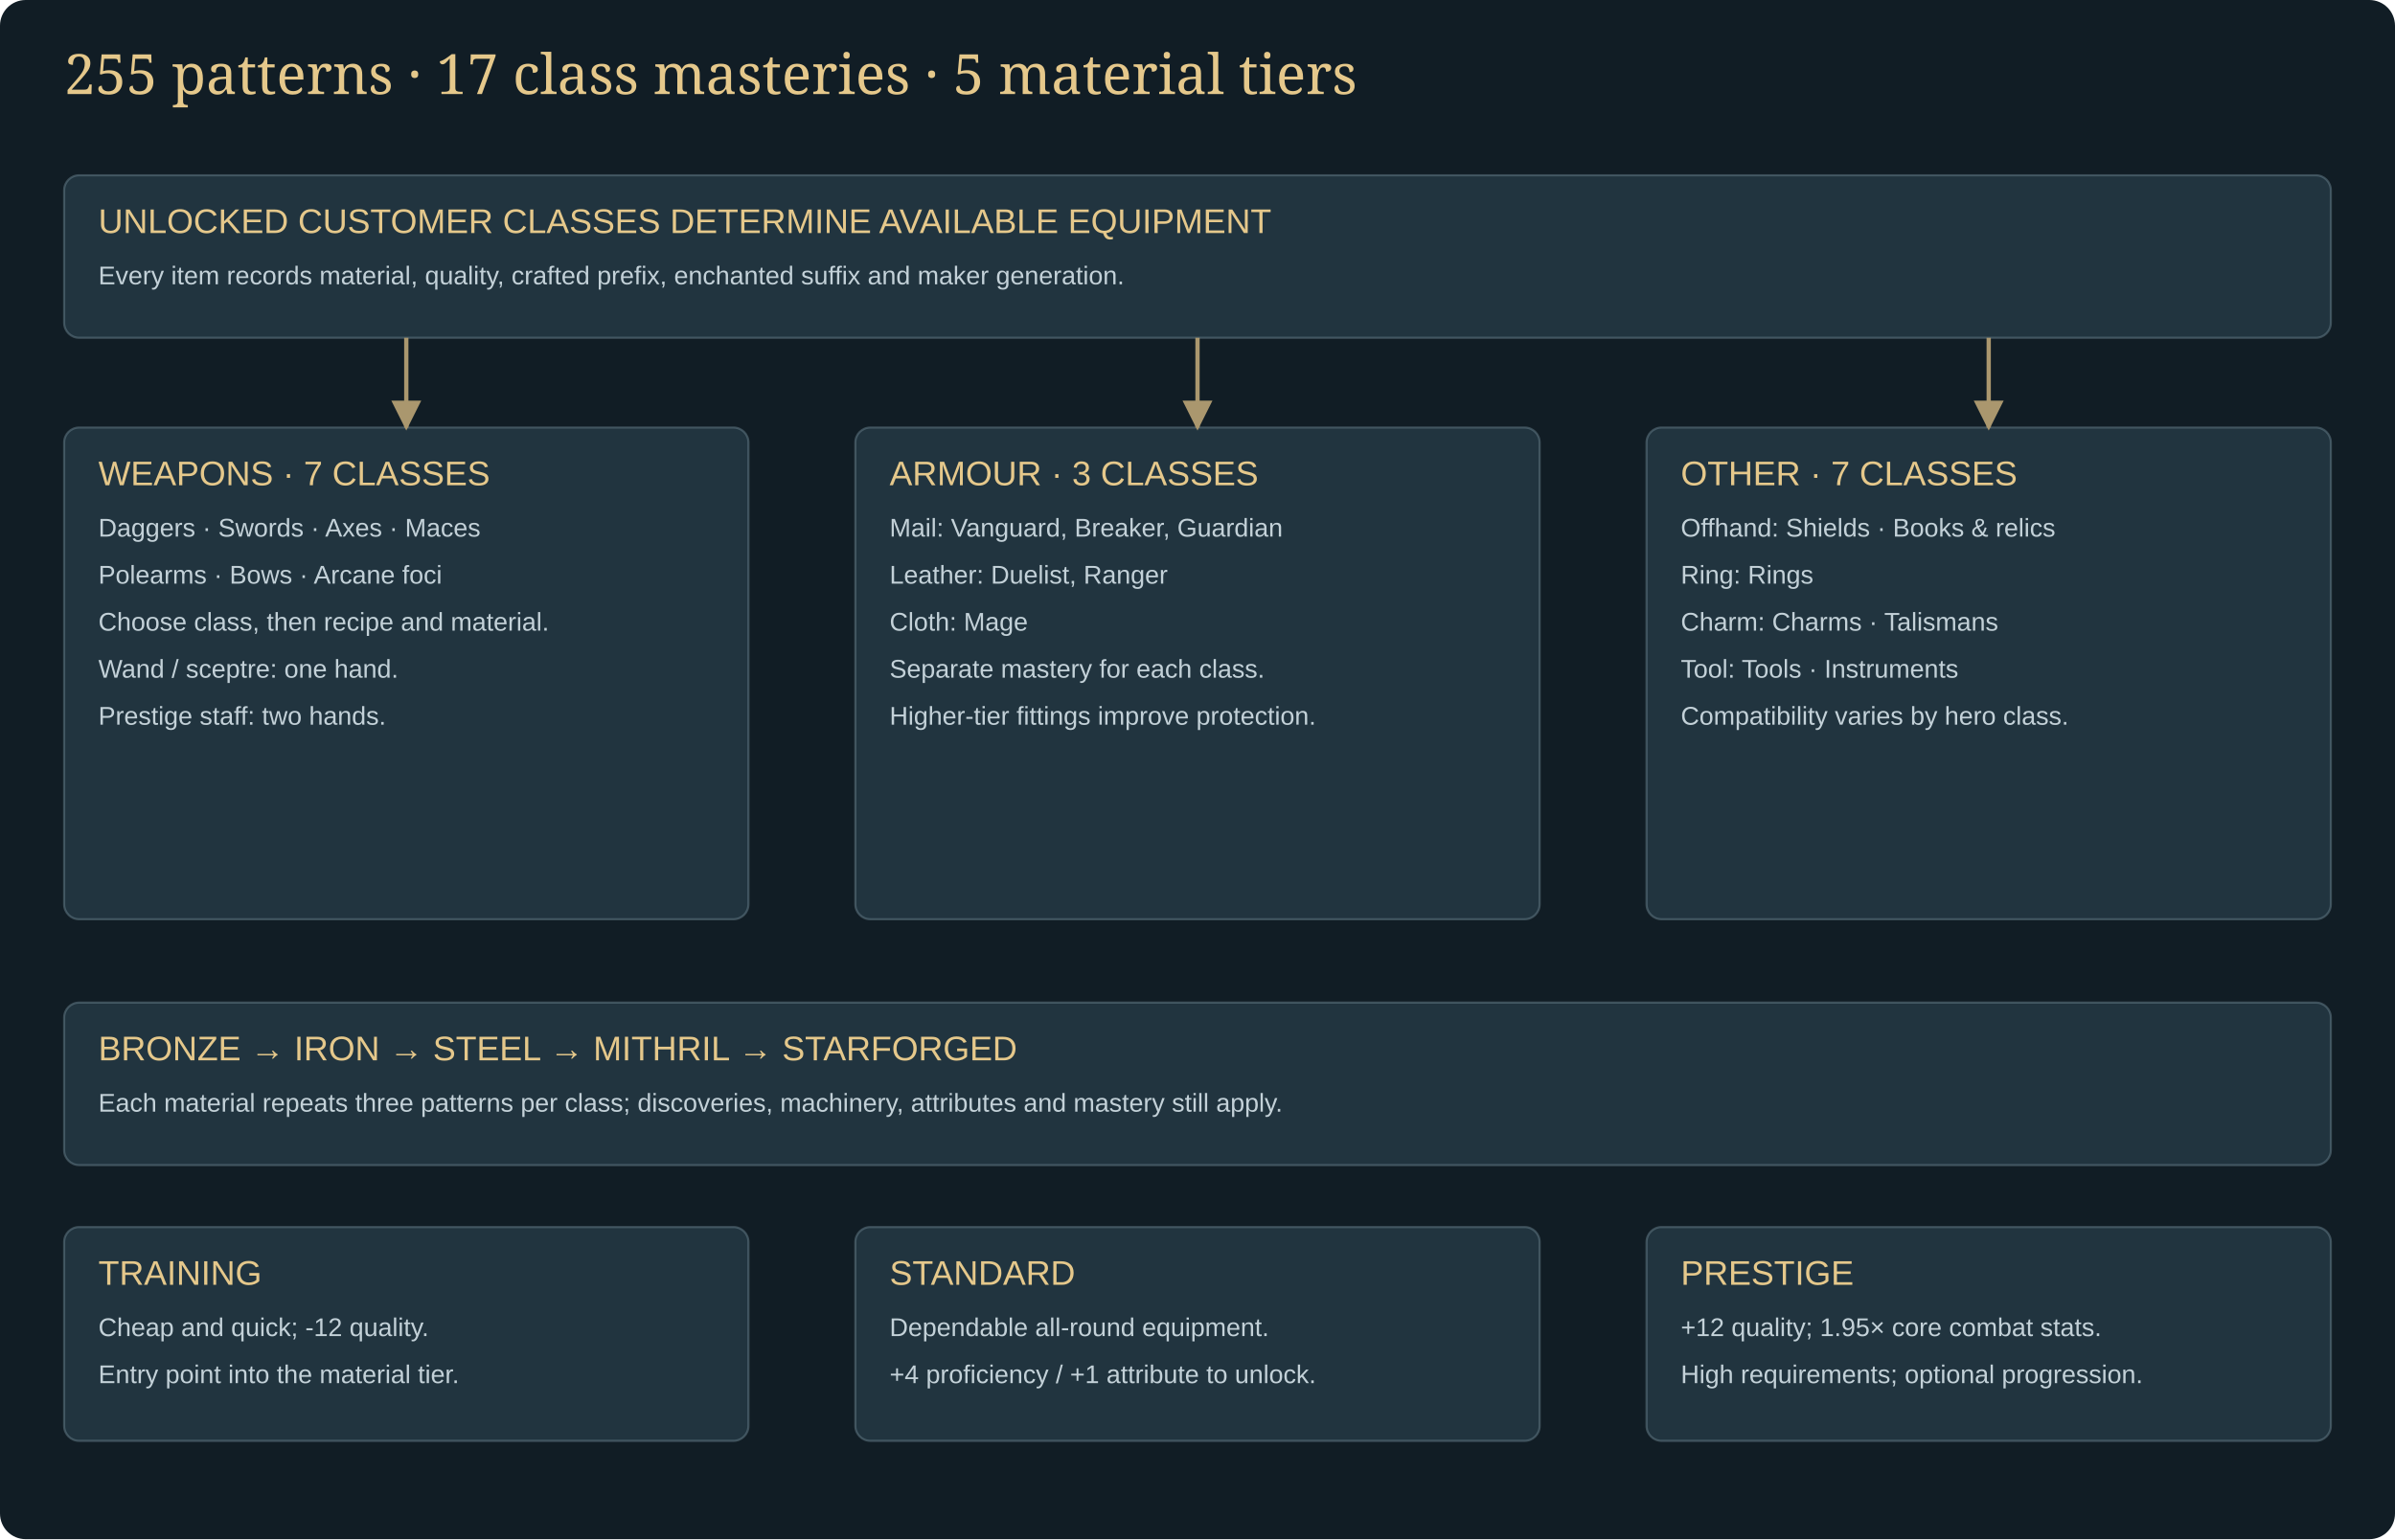
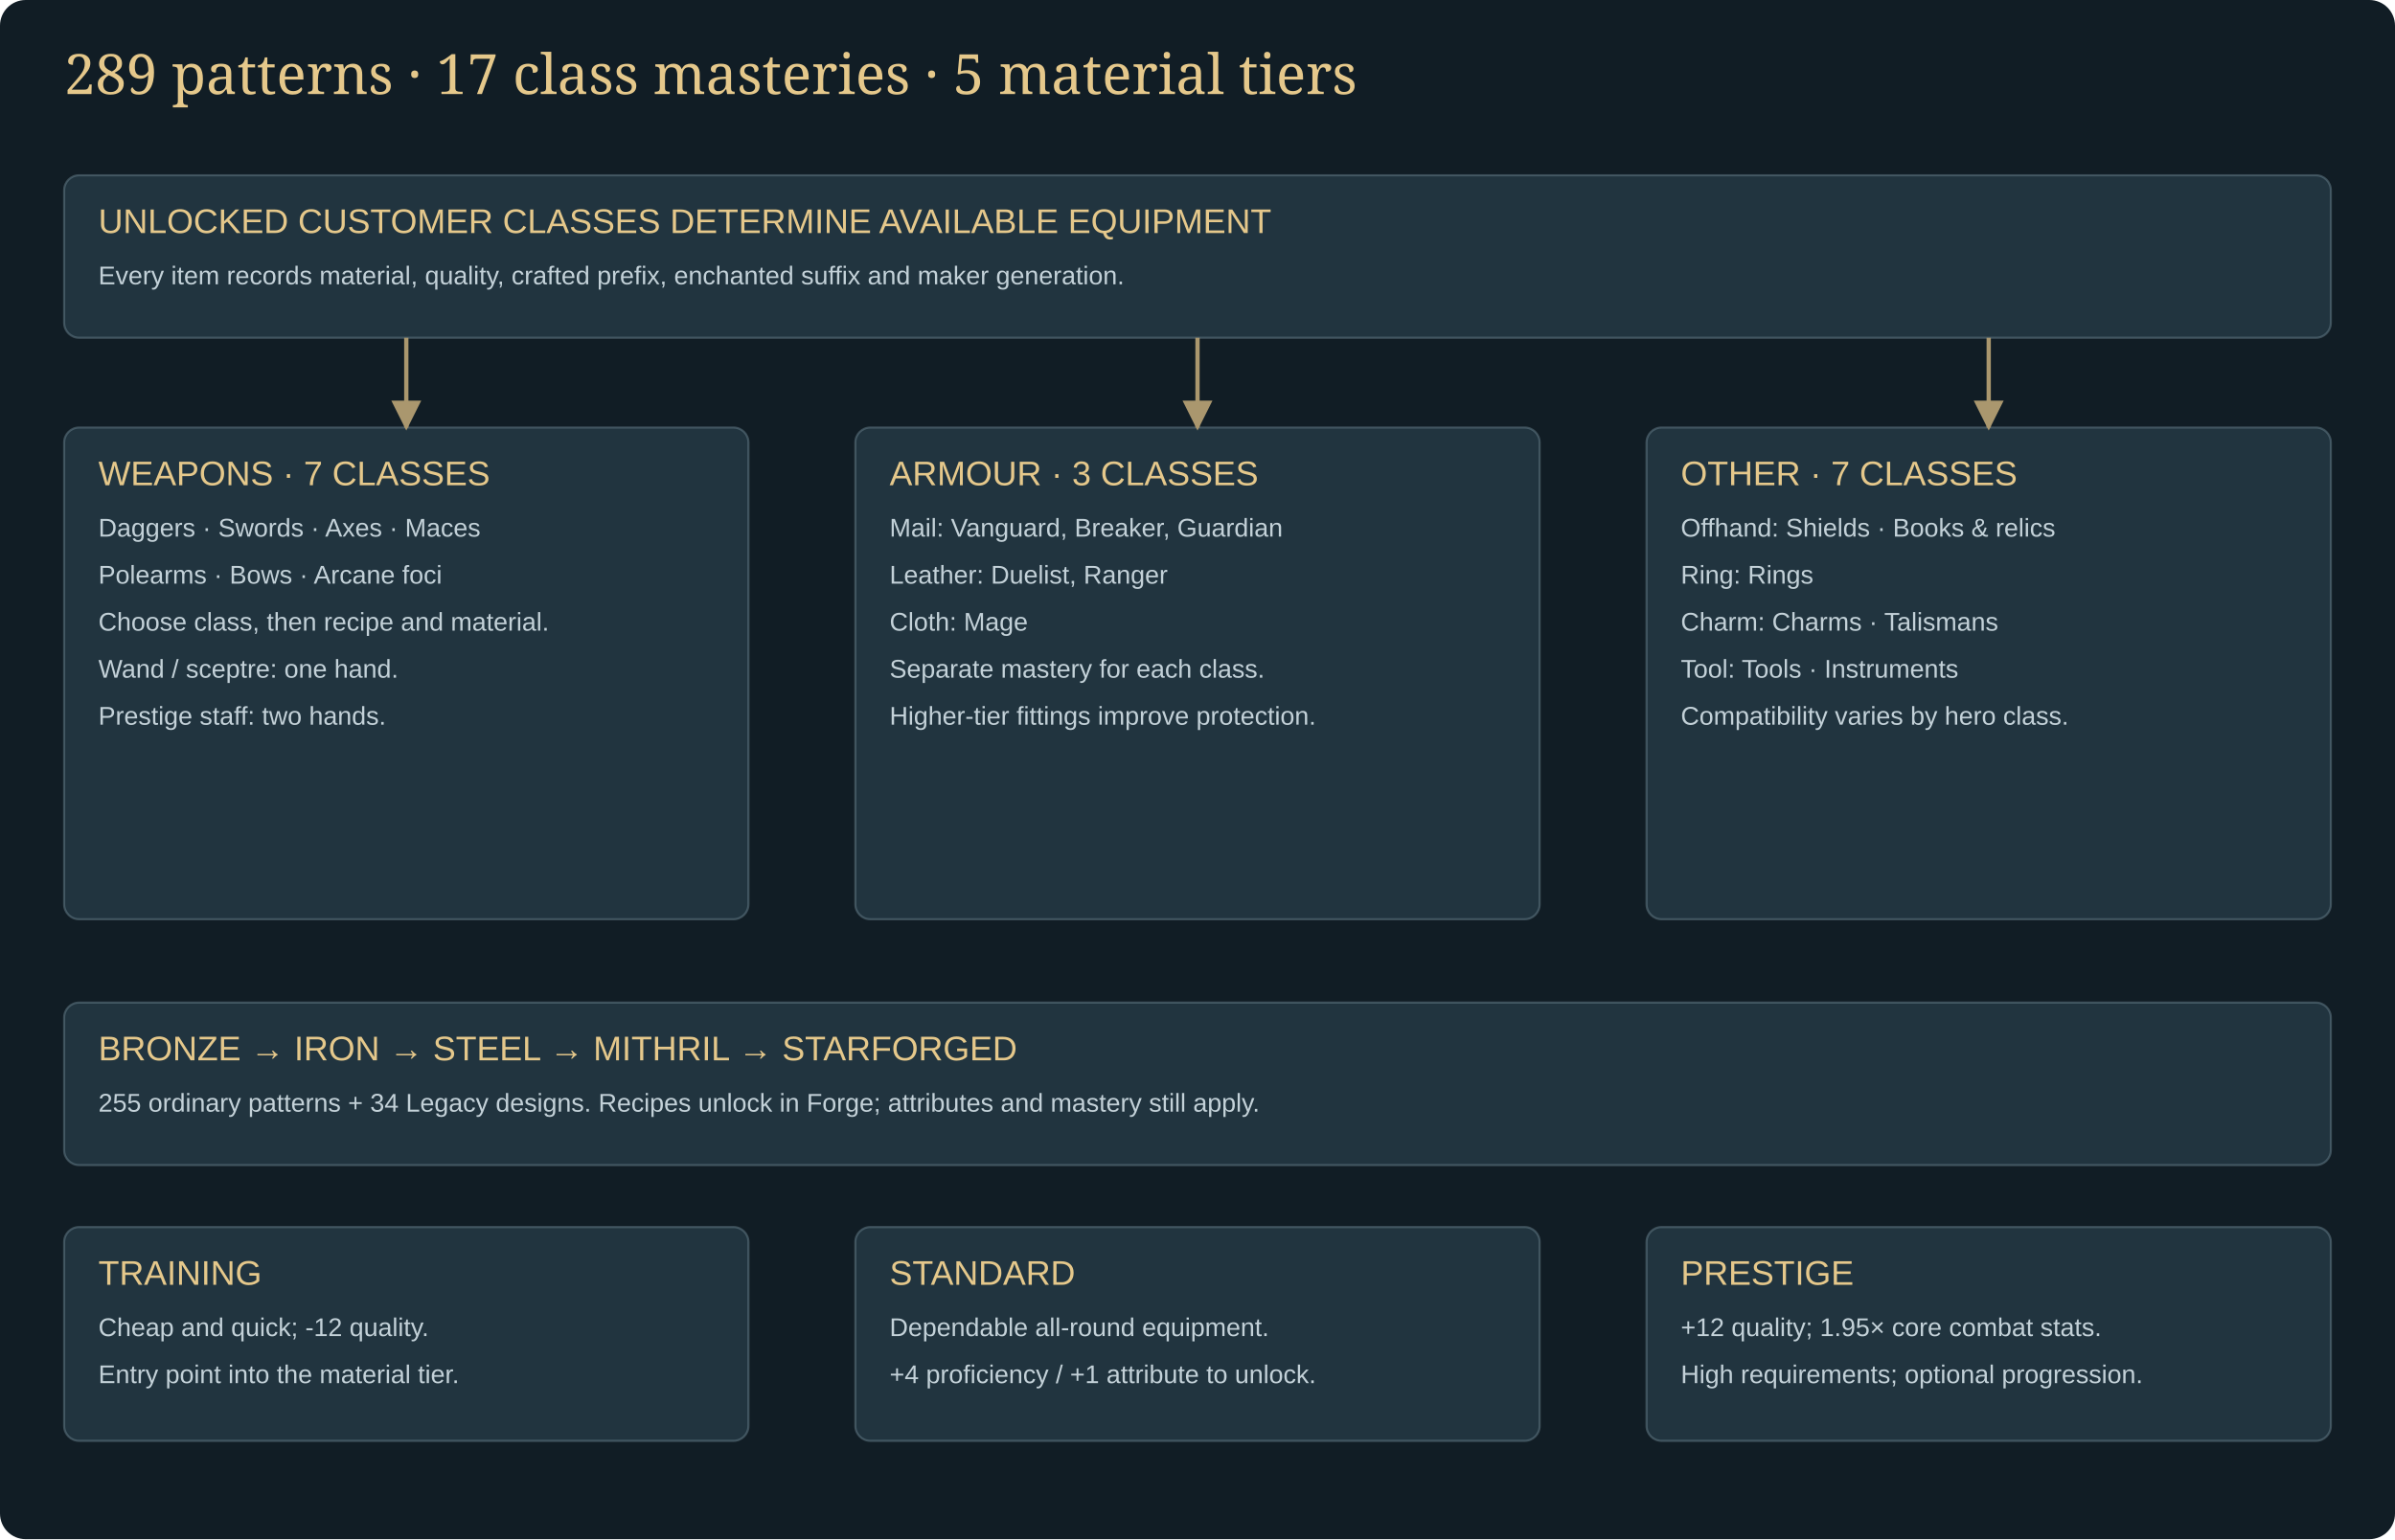
<svg xmlns="http://www.w3.org/2000/svg" class="company-diagram" width="1120" height="720" viewBox="0 0 1120 720" role="img">
  <style>svg.company-diagram text{font-family:Segoe UI,Arial;fill:#c3d1d8}svg.company-diagram .title{font:26px Georgia;fill:#e5c88b}svg.company-diagram .label{font-size:16px;fill:#e5c88b}svg.company-diagram .small{font-size:12px}</style>
  <rect width="100%" height="100%" rx="12" fill="#111d25" />
  <defs>
    <marker id="arrow" viewBox="0 0 10 10" refX="9" refY="5" markerWidth="7" markerHeight="7" orient="auto-start-reverse">
      <path d="M0 0 L10 5 L0 10" fill="#aa976e" />
    </marker>
  </defs>
-   <text x="30" y="44" class="title">255 patterns · 17 class masteries · 5 material tiers</text>
+   <text x="30" y="44" class="title">289 patterns · 17 class masteries · 5 material tiers</text>
  <rect x="30" y="82" width="1060" height="76" rx="7" fill="#21343f" stroke="#69808c" stroke-opacity=".5" />
  <text x="46" y="109" class="label">UNLOCKED CUSTOMER CLASSES DETERMINE AVAILABLE EQUIPMENT</text>
  <text x="46" y="133" class="small">Every item records material, quality, crafted prefix, enchanted suffix and maker generation.</text>
  <rect x="30" y="200" width="320" height="230" rx="7" fill="#21343f" stroke="#69808c" stroke-opacity=".5" />
  <text x="46" y="227" class="label">WEAPONS · 7 CLASSES</text>
  <text x="46" y="251" class="small">Daggers · Swords · Axes · Maces</text>
  <text x="46" y="273" class="small">Polearms · Bows · Arcane foci</text>
  <text x="46" y="295" class="small">Choose class, then recipe and material.</text>
  <text x="46" y="317" class="small">Wand / sceptre: one hand.</text>
  <text x="46" y="339" class="small">Prestige staff: two hands.</text>
  <rect x="400" y="200" width="320" height="230" rx="7" fill="#21343f" stroke="#69808c" stroke-opacity=".5" />
  <text x="416" y="227" class="label">ARMOUR · 3 CLASSES</text>
  <text x="416" y="251" class="small">Mail: Vanguard, Breaker, Guardian</text>
  <text x="416" y="273" class="small">Leather: Duelist, Ranger</text>
  <text x="416" y="295" class="small">Cloth: Mage</text>
  <text x="416" y="317" class="small">Separate mastery for each class.</text>
  <text x="416" y="339" class="small">Higher-tier fittings improve protection.</text>
  <rect x="770" y="200" width="320" height="230" rx="7" fill="#21343f" stroke="#69808c" stroke-opacity=".5" />
  <text x="786" y="227" class="label">OTHER · 7 CLASSES</text>
  <text x="786" y="251" class="small">Offhand: Shields · Books &amp; relics</text>
  <text x="786" y="273" class="small">Ring: Rings</text>
  <text x="786" y="295" class="small">Charm: Charms · Talismans</text>
  <text x="786" y="317" class="small">Tool: Tools · Instruments</text>
  <text x="786" y="339" class="small">Compatibility varies by hero class.</text>
  <path d="M190,158 L190,200" stroke="#aa976e" stroke-width="2" fill="none" marker-end="url(#arrow)" />
  <path d="M560,158 L560,200" stroke="#aa976e" stroke-width="2" fill="none" marker-end="url(#arrow)" />
  <path d="M930,158 L930,200" stroke="#aa976e" stroke-width="2" fill="none" marker-end="url(#arrow)" />
  <rect x="30" y="469" width="1060" height="76" rx="7" fill="#21343f" stroke="#69808c" stroke-opacity=".5" />
  <text x="46" y="496" class="label">BRONZE → IRON → STEEL → MITHRIL → STARFORGED</text>
-   <text x="46" y="520" class="small">Each material repeats three patterns per class; discoveries, machinery, attributes and mastery still apply.</text>
+   <text x="46" y="520" class="small">255 ordinary patterns + 34 Legacy designs. Recipes unlock in Forge; attributes and mastery still apply.</text>
  <rect x="30" y="574" width="320" height="100" rx="7" fill="#21343f" stroke="#69808c" stroke-opacity=".5" />
  <text x="46" y="601" class="label">TRAINING</text>
  <text x="46" y="625" class="small">Cheap and quick; -12 quality.</text>
  <text x="46" y="647" class="small">Entry point into the material tier.</text>
  <rect x="400" y="574" width="320" height="100" rx="7" fill="#21343f" stroke="#69808c" stroke-opacity=".5" />
  <text x="416" y="601" class="label">STANDARD</text>
  <text x="416" y="625" class="small">Dependable all-round equipment.</text>
  <text x="416" y="647" class="small">+4 proficiency / +1 attribute to unlock.</text>
  <rect x="770" y="574" width="320" height="100" rx="7" fill="#21343f" stroke="#69808c" stroke-opacity=".5" />
  <text x="786" y="601" class="label">PRESTIGE</text>
  <text x="786" y="625" class="small">+12 quality; 1.95× core combat stats.</text>
  <text x="786" y="647" class="small">High requirements; optional progression.</text>
</svg>
